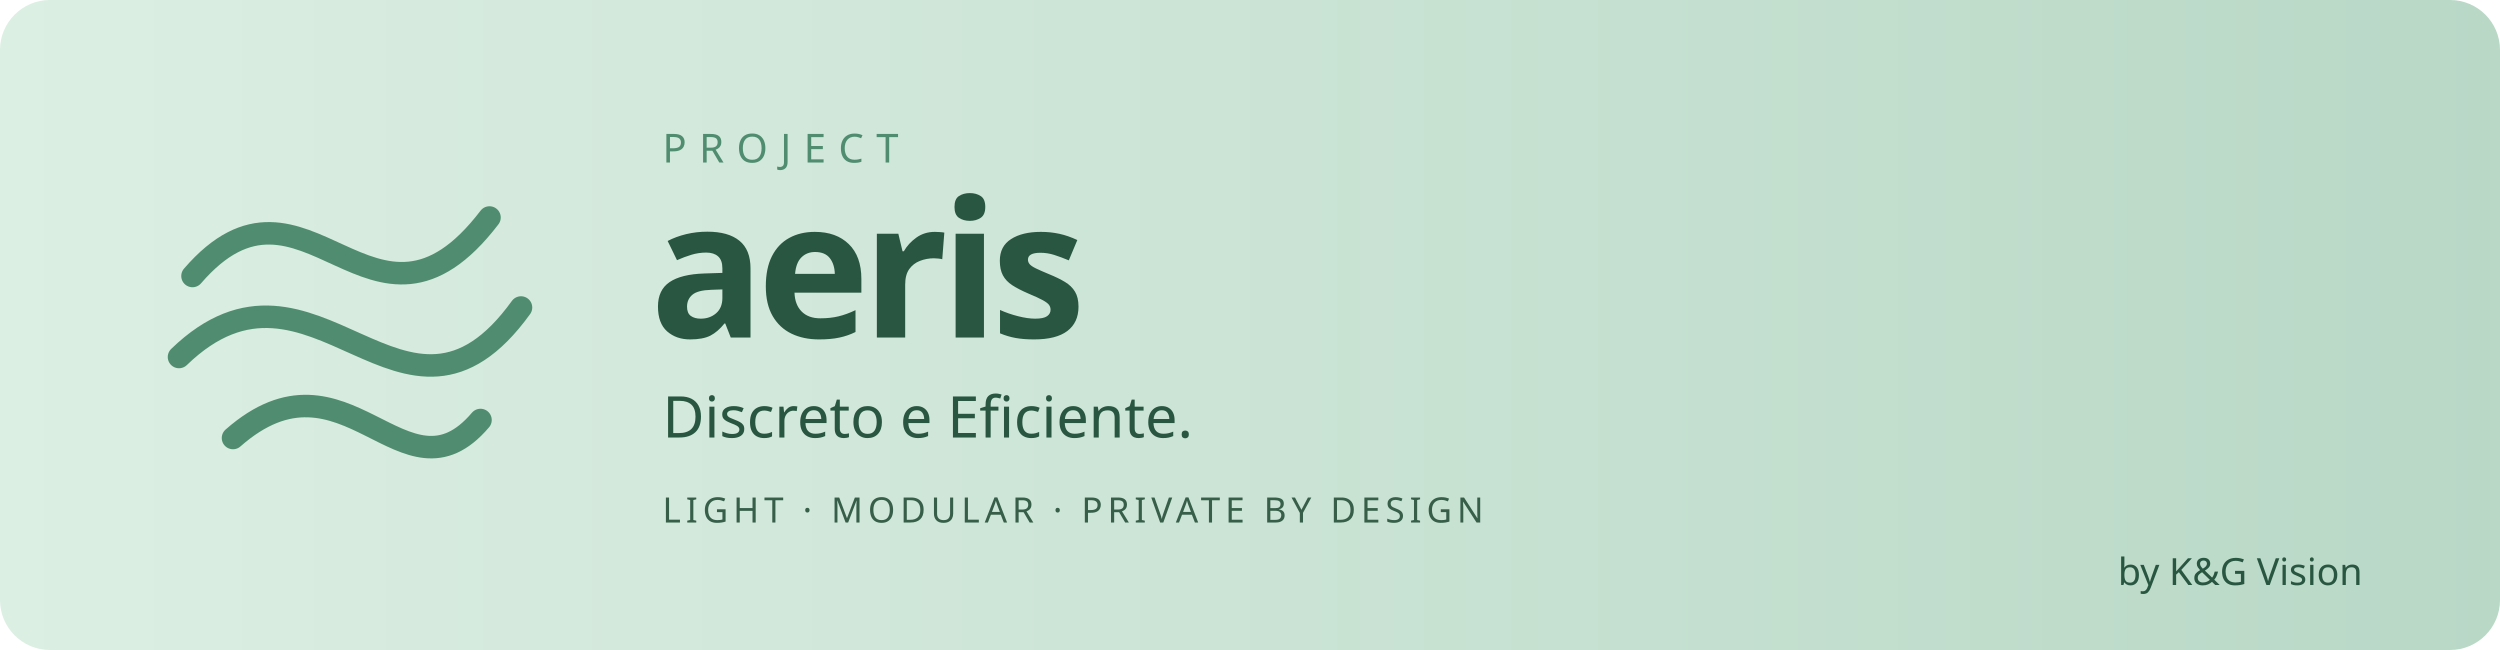
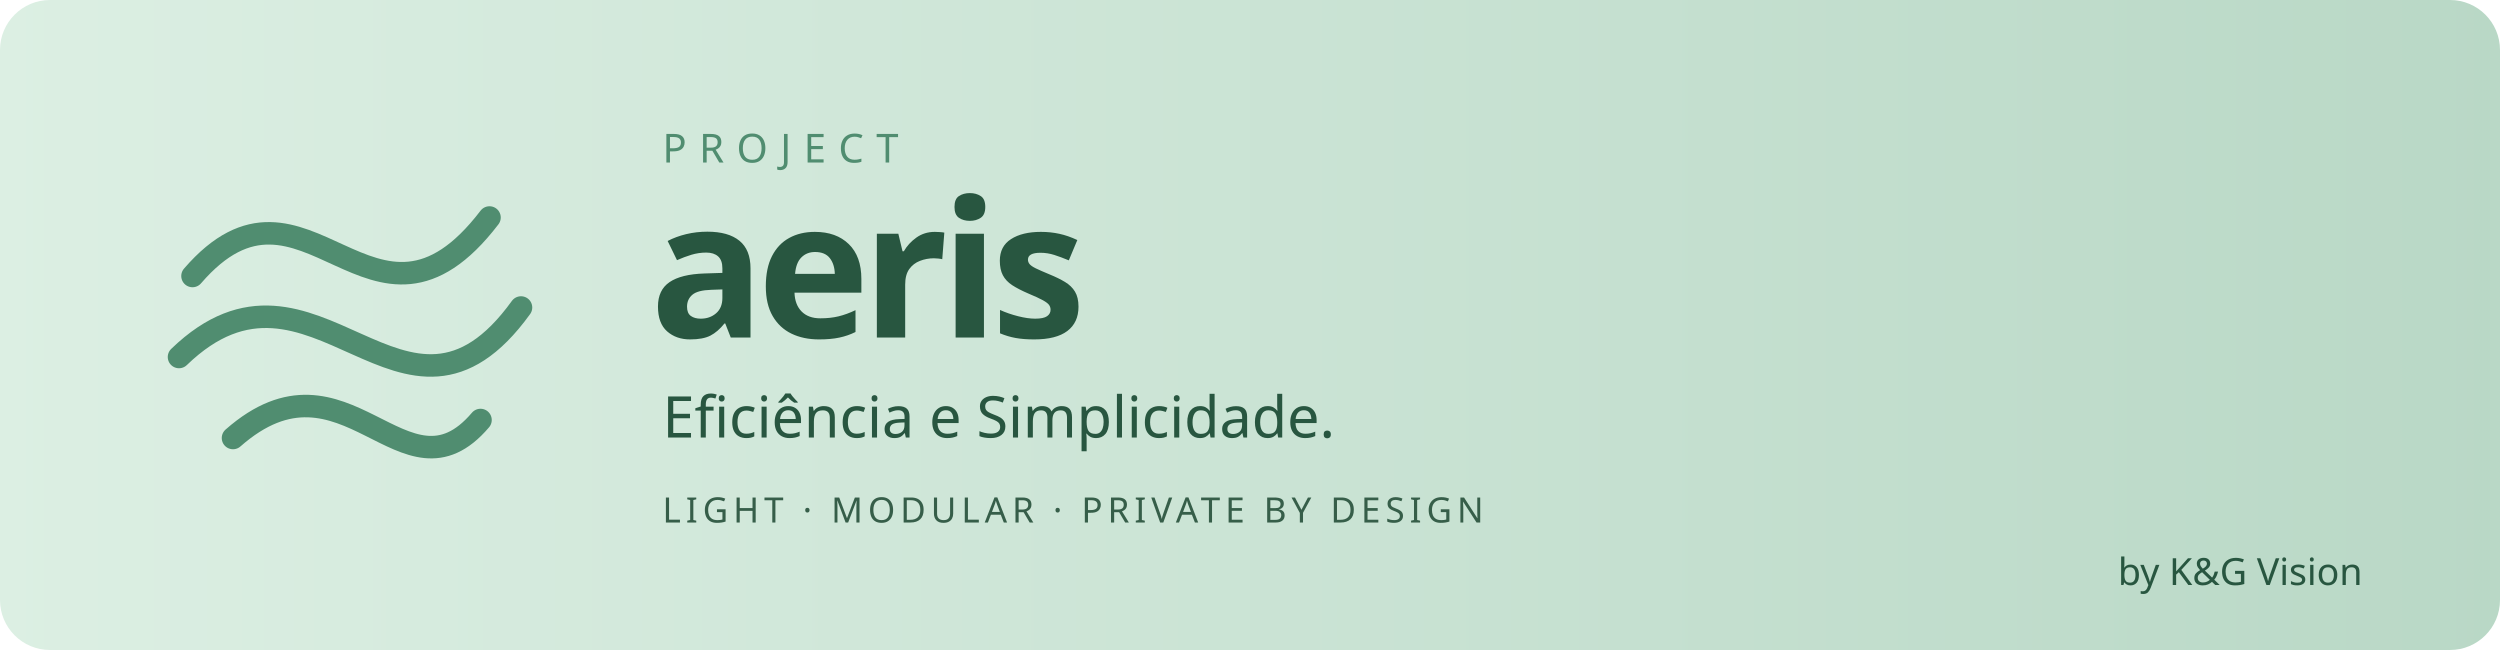
<svg xmlns="http://www.w3.org/2000/svg" viewBox="0 0 1000 260" role="img" aria-labelledby="title">
  <defs>
    <linearGradient id="bg">
      <stop stop-color="#DCEFE3" />
      <stop offset="1" stop-color="#B9D8C6" />
    </linearGradient>
  </defs>
  <rect width="1000" height="260" rx="20" fill="url(#bg)" />
  <g transform="translate(50 42) scale(1.8)">
    <path d="M15 38C40 9 55 59 81 25M12 56C42 27 62 81 88 45M24 74C49 52 62 90 79 70" fill="none" stroke="#508D70" stroke-width="5" stroke-linecap="round" />
  </g>
  <g font-family="system-ui,sans-serif">
    <text x="265" y="65" fill="#508D70" font-size="16" letter-spacing="5">PROJECT</text>
    <text x="260" y="135" fill="#285640" font-size="76" font-weight="700" letter-spacing="-3">aeris</text>
-     <text x="265" y="175" fill="#285640" font-size="23">Discreto e Eficiente.</text>
+     <text x="265" y="175" fill="#285640" font-size="23">Eficiência e Simplicidade.</text>
    <text x="265" y="209" fill="#365E49" font-size="14" letter-spacing="2">LIGHT · MODULAR · PRIVATE BY DESIGN</text>
    <text x="945" y="234" fill="#285640" text-anchor="end" font-size="15">by K&amp;G Vision</text>
  </g>
</svg>
